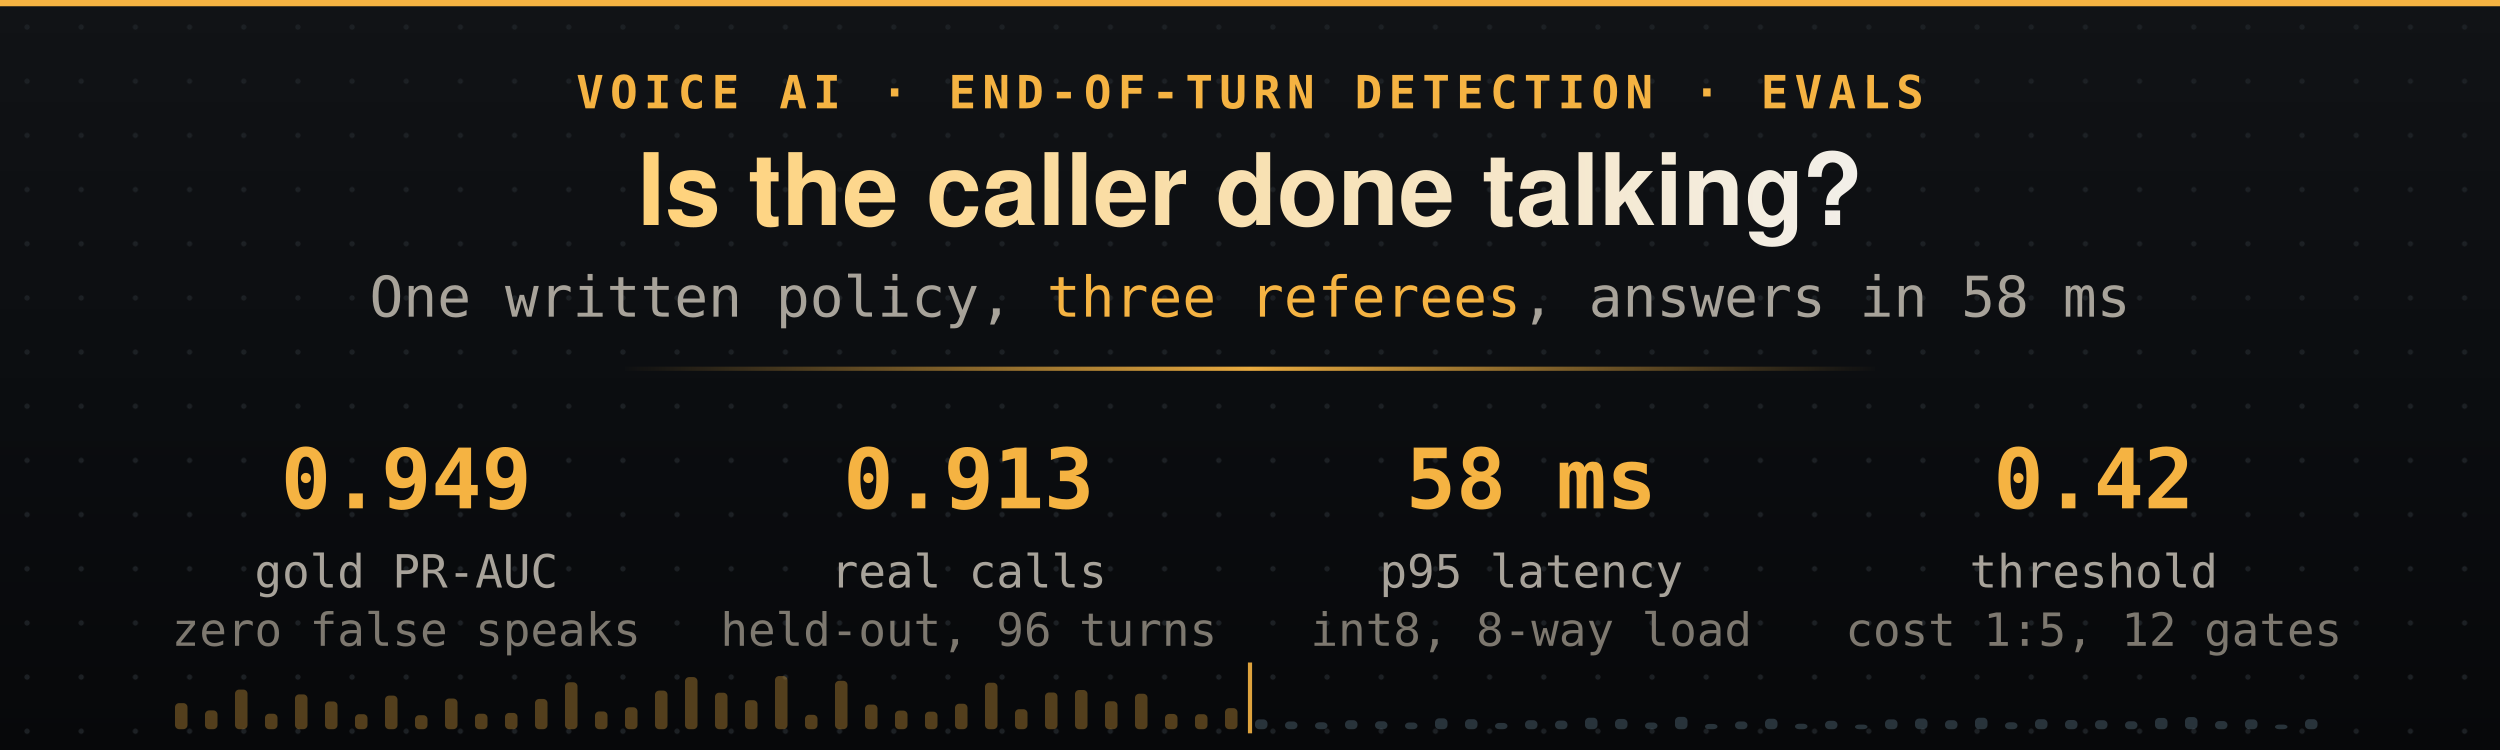
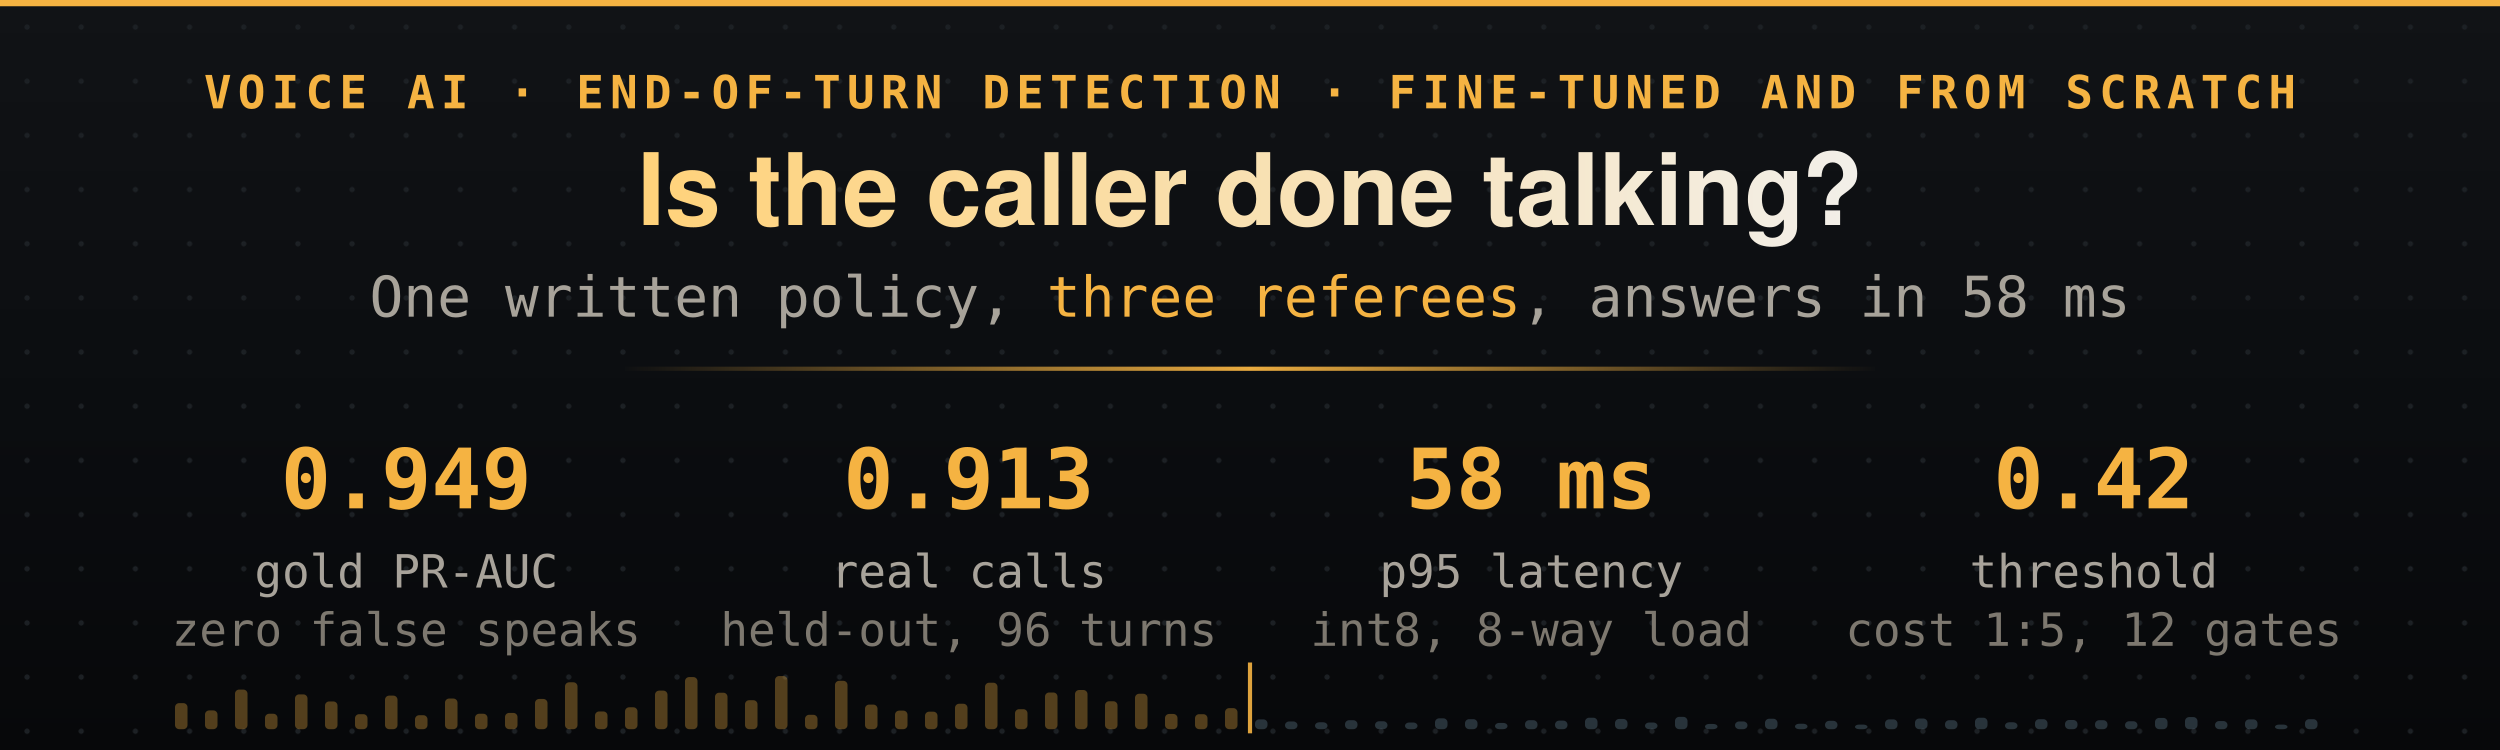
- <svg xmlns="http://www.w3.org/2000/svg" viewBox="0 0 1200 360" width="1200" height="360" role="img" aria-label="voice-ai-turn-detection-evals: an end-of-turn detector for voice agents that scores 0.949 on a frozen human gold set with zero false interruptions, 0.913 on held-out real calls, and answers in 58 ms p95 on int8 CPU at threshold 0.42">
+ <svg xmlns="http://www.w3.org/2000/svg" viewBox="0 0 1200 360" width="1200" height="360" role="img" aria-label="voice-ai-turn-detection-fine-tuning: an end-of-turn detector for voice agents that scores 0.949 on a frozen human gold set with zero false interruptions, 0.913 on held-out real calls, and answers in 58 ms p95 on int8 CPU at threshold 0.42">
  <defs>
    <linearGradient id="bg" x1="0" y1="0" x2="0" y2="1">
      <stop offset="0" stop-color="#111316" />
      <stop offset="0.55" stop-color="#0b0d10" />
      <stop offset="1" stop-color="#07080a" />
    </linearGradient>
    <pattern id="dots" width="26" height="26" patternUnits="userSpaceOnUse">
      <circle cx="13" cy="13" r="1.3" fill="#1c2024" />
    </pattern>
  </defs>
  <rect x="0" y="0" width="1200" height="360" rx="0" fill="url(#bg)" />
  <rect x="0" y="0" width="1200" height="360" rx="0" fill="url(#dots)" />
  <rect x="0" y="0" width="1200" height="3" rx="0" fill="#f5b342" />
-   <text x="600" y="52" font-family="ui-monospace, SFMono-Regular, Menlo, monospace" font-size="22" fill="#f5b342" font-weight="700" text-anchor="middle" letter-spacing="3">VOICE AI · END-OF-TURN DETECTION · EVALS</text>
+   <text x="600" y="52" font-family="ui-monospace, SFMono-Regular, Menlo, monospace" font-size="22" fill="#f5b342" font-weight="700" text-anchor="middle" letter-spacing="3">VOICE AI · END-OF-TURN DETECTION · FINE-TUNED AND FROM SCRATCH</text>
  <defs>
    <linearGradient id="ttl" x1="0" y1="0" x2="1" y2="0">
      <stop offset="0" stop-color="#ffd27a" />
      <stop offset="1" stop-color="#f2efe9" />
    </linearGradient>
    <linearGradient id="rule" x1="0" y1="0" x2="1" y2="0">
      <stop offset="0" stop-color="#f5b342" stop-opacity="0" />
      <stop offset="0.5" stop-color="#f5b342" stop-opacity="0.95" />
      <stop offset="1" stop-color="#f5b342" stop-opacity="0" />
    </linearGradient>
  </defs>
  <text x="600" y="108" font-family="-apple-system, BlinkMacSystemFont, 'Segoe UI', Helvetica, Arial, sans-serif" font-size="48" fill="url(#ttl)" font-weight="700" text-anchor="middle">Is the caller done talking?</text>
  <text x="600" y="152" font-family="ui-monospace, SFMono-Regular, Menlo, monospace" font-size="27" fill="#a8a39a" text-anchor="middle">One written policy, <tspan fill="#f5b342">three referees</tspan>, answers in 58 ms</text>
  <rect x="300" y="176" width="600" height="2" rx="0" fill="url(#rule)" />
  <text x="195" y="244" font-family="ui-monospace, SFMono-Regular, Menlo, monospace" font-size="40" fill="#f5b342" font-weight="700" text-anchor="middle">0.949</text>
  <text x="195" y="282" font-family="ui-monospace, SFMono-Regular, Menlo, monospace" font-size="22" fill="#a8a39a" text-anchor="middle">gold PR-AUC</text>
  <text x="195" y="310" font-family="ui-monospace, SFMono-Regular, Menlo, monospace" font-size="22" fill="#7d786f" text-anchor="middle">zero false speaks</text>
  <text x="465" y="244" font-family="ui-monospace, SFMono-Regular, Menlo, monospace" font-size="40" fill="#f5b342" font-weight="700" text-anchor="middle">0.913</text>
  <text x="465" y="282" font-family="ui-monospace, SFMono-Regular, Menlo, monospace" font-size="22" fill="#a8a39a" text-anchor="middle">real calls</text>
  <text x="465" y="310" font-family="ui-monospace, SFMono-Regular, Menlo, monospace" font-size="22" fill="#7d786f" text-anchor="middle">held-out, 96 turns</text>
  <text x="735" y="244" font-family="ui-monospace, SFMono-Regular, Menlo, monospace" font-size="40" fill="#f5b342" font-weight="700" text-anchor="middle">58 ms</text>
  <text x="735" y="282" font-family="ui-monospace, SFMono-Regular, Menlo, monospace" font-size="22" fill="#a8a39a" text-anchor="middle">p95 latency</text>
  <text x="735" y="310" font-family="ui-monospace, SFMono-Regular, Menlo, monospace" font-size="22" fill="#7d786f" text-anchor="middle">int8, 8-way load</text>
  <text x="1005" y="244" font-family="ui-monospace, SFMono-Regular, Menlo, monospace" font-size="40" fill="#f5b342" font-weight="700" text-anchor="middle">0.42</text>
  <text x="1005" y="282" font-family="ui-monospace, SFMono-Regular, Menlo, monospace" font-size="22" fill="#a8a39a" text-anchor="middle">threshold</text>
  <text x="1005" y="310" font-family="ui-monospace, SFMono-Regular, Menlo, monospace" font-size="22" fill="#7d786f" text-anchor="middle">cost 1:5, 12 gates</text>
  <rect x="84.0" y="337.5" width="6" height="12.5" rx="2" fill="#f5b342" opacity="0.32" />
  <rect x="98.4" y="341.0" width="6" height="9.0" rx="2" fill="#f5b342" opacity="0.32" />
  <rect x="112.8" y="331.0" width="6" height="19.0" rx="2" fill="#f5b342" opacity="0.32" />
  <rect x="127.2" y="342.6" width="6" height="7.4" rx="2" fill="#f5b342" opacity="0.32" />
  <rect x="141.6" y="333.3" width="6" height="16.7" rx="2" fill="#f5b342" opacity="0.32" />
  <rect x="156.0" y="336.7" width="6" height="13.3" rx="2" fill="#f5b342" opacity="0.32" />
  <rect x="170.4" y="342.8" width="6" height="7.2" rx="2" fill="#f5b342" opacity="0.32" />
  <rect x="184.8" y="333.9" width="6" height="16.1" rx="2" fill="#f5b342" opacity="0.32" />
  <rect x="199.2" y="343.3" width="6" height="6.7" rx="2" fill="#f5b342" opacity="0.32" />
  <rect x="213.6" y="335.3" width="6" height="14.7" rx="2" fill="#f5b342" opacity="0.32" />
  <rect x="228.0" y="342.6" width="6" height="7.4" rx="2" fill="#f5b342" opacity="0.32" />
  <rect x="242.4" y="342.2" width="6" height="7.8" rx="2" fill="#f5b342" opacity="0.32" />
  <rect x="256.8" y="335.5" width="6" height="14.5" rx="2" fill="#f5b342" opacity="0.32" />
  <rect x="271.2" y="327.5" width="6" height="22.5" rx="2" fill="#f5b342" opacity="0.32" />
  <rect x="285.6" y="341.5" width="6" height="8.5" rx="2" fill="#f5b342" opacity="0.32" />
  <rect x="300.0" y="339.5" width="6" height="10.5" rx="2" fill="#f5b342" opacity="0.32" />
  <rect x="314.4" y="331.5" width="6" height="18.5" rx="2" fill="#f5b342" opacity="0.32" />
  <rect x="328.8" y="325.0" width="6" height="25.0" rx="2" fill="#f5b342" opacity="0.32" />
  <rect x="343.2" y="332.5" width="6" height="17.5" rx="2" fill="#f5b342" opacity="0.32" />
  <rect x="357.6" y="336.1" width="6" height="13.9" rx="2" fill="#f5b342" opacity="0.32" />
  <rect x="372.0" y="324.5" width="6" height="25.5" rx="2" fill="#f5b342" opacity="0.32" />
  <rect x="386.4" y="343.1" width="6" height="6.9" rx="2" fill="#f5b342" opacity="0.32" />
  <rect x="400.8" y="326.8" width="6" height="23.2" rx="2" fill="#f5b342" opacity="0.32" />
  <rect x="415.2" y="338.2" width="6" height="11.8" rx="2" fill="#f5b342" opacity="0.32" />
  <rect x="429.6" y="341.1" width="6" height="8.9" rx="2" fill="#f5b342" opacity="0.32" />
  <rect x="444.0" y="341.6" width="6" height="8.4" rx="2" fill="#f5b342" opacity="0.32" />
  <rect x="458.4" y="337.8" width="6" height="12.2" rx="2" fill="#f5b342" opacity="0.32" />
  <rect x="472.8" y="327.7" width="6" height="22.3" rx="2" fill="#f5b342" opacity="0.32" />
  <rect x="487.2" y="340.4" width="6" height="9.6" rx="2" fill="#f5b342" opacity="0.32" />
  <rect x="501.6" y="332.4" width="6" height="17.6" rx="2" fill="#f5b342" opacity="0.32" />
  <rect x="516.0" y="331.2" width="6" height="18.8" rx="2" fill="#f5b342" opacity="0.32" />
  <rect x="530.4" y="336.6" width="6" height="13.4" rx="2" fill="#f5b342" opacity="0.32" />
  <rect x="544.8" y="333.0" width="6" height="17.0" rx="2" fill="#f5b342" opacity="0.32" />
  <rect x="559.2" y="342.7" width="6" height="7.3" rx="2" fill="#f5b342" opacity="0.32" />
  <rect x="573.6" y="342.8" width="6" height="7.2" rx="2" fill="#f5b342" opacity="0.32" />
  <rect x="588.0" y="339.9" width="6" height="10.1" rx="2" fill="#f5b342" opacity="0.32" />
  <rect x="602.4" y="345.3" width="6" height="4.7" rx="2" fill="#7fa3b8" opacity="0.28" />
  <rect x="616.8" y="346.3" width="6" height="3.7" rx="2" fill="#7fa3b8" opacity="0.28" />
  <rect x="631.2" y="346.7" width="6" height="3.3" rx="2" fill="#7fa3b8" opacity="0.28" />
  <rect x="645.6" y="345.7" width="6" height="4.3" rx="2" fill="#7fa3b8" opacity="0.28" />
  <rect x="660.0" y="346.2" width="6" height="3.8" rx="2" fill="#7fa3b8" opacity="0.28" />
  <rect x="674.4" y="346.8" width="6" height="3.2" rx="2" fill="#7fa3b8" opacity="0.28" />
  <rect x="688.8" y="344.8" width="6" height="5.2" rx="2" fill="#7fa3b8" opacity="0.28" />
  <rect x="703.2" y="345.2" width="6" height="4.8" rx="2" fill="#7fa3b8" opacity="0.28" />
  <rect x="717.6" y="347.0" width="6" height="3.0" rx="2" fill="#7fa3b8" opacity="0.28" />
  <rect x="732.0" y="345.7" width="6" height="4.3" rx="2" fill="#7fa3b8" opacity="0.28" />
  <rect x="746.4" y="345.9" width="6" height="4.1" rx="2" fill="#7fa3b8" opacity="0.28" />
  <rect x="760.8" y="344.5" width="6" height="5.5" rx="2" fill="#7fa3b8" opacity="0.28" />
  <rect x="775.2" y="345.1" width="6" height="4.9" rx="2" fill="#7fa3b8" opacity="0.28" />
  <rect x="789.6" y="346.8" width="6" height="3.2" rx="2" fill="#7fa3b8" opacity="0.28" />
  <rect x="804.0" y="344.1" width="6" height="5.9" rx="2" fill="#7fa3b8" opacity="0.28" />
  <rect x="818.4" y="347.5" width="6" height="2.5" rx="2" fill="#7fa3b8" opacity="0.28" />
  <rect x="832.8" y="346.3" width="6" height="3.7" rx="2" fill="#7fa3b8" opacity="0.28" />
  <rect x="847.2" y="345.0" width="6" height="5.0" rx="2" fill="#7fa3b8" opacity="0.28" />
  <rect x="861.6" y="347.4" width="6" height="2.6" rx="2" fill="#7fa3b8" opacity="0.28" />
  <rect x="876.0" y="346.0" width="6" height="4.0" rx="2" fill="#7fa3b8" opacity="0.28" />
  <rect x="890.4" y="347.8" width="6" height="2.2" rx="2" fill="#7fa3b8" opacity="0.28" />
  <rect x="904.8" y="345.3" width="6" height="4.7" rx="2" fill="#7fa3b8" opacity="0.28" />
  <rect x="919.2" y="344.9" width="6" height="5.1" rx="2" fill="#7fa3b8" opacity="0.28" />
  <rect x="933.6" y="345.7" width="6" height="4.3" rx="2" fill="#7fa3b8" opacity="0.28" />
  <rect x="948.0" y="344.5" width="6" height="5.5" rx="2" fill="#7fa3b8" opacity="0.28" />
  <rect x="962.4" y="346.7" width="6" height="3.3" rx="2" fill="#7fa3b8" opacity="0.28" />
  <rect x="976.8" y="345.2" width="6" height="4.8" rx="2" fill="#7fa3b8" opacity="0.28" />
  <rect x="991.2" y="345.6" width="6" height="4.4" rx="2" fill="#7fa3b8" opacity="0.28" />
  <rect x="1005.6" y="345.7" width="6" height="4.3" rx="2" fill="#7fa3b8" opacity="0.28" />
  <rect x="1020.0" y="346.2" width="6" height="3.8" rx="2" fill="#7fa3b8" opacity="0.28" />
  <rect x="1034.4" y="344.6" width="6" height="5.4" rx="2" fill="#7fa3b8" opacity="0.28" />
  <rect x="1048.8" y="344.2" width="6" height="5.8" rx="2" fill="#7fa3b8" opacity="0.28" />
  <rect x="1063.2" y="346.1" width="6" height="3.9" rx="2" fill="#7fa3b8" opacity="0.28" />
  <rect x="1077.6" y="345.3" width="6" height="4.7" rx="2" fill="#7fa3b8" opacity="0.28" />
  <rect x="1092.0" y="347.8" width="6" height="2.2" rx="2" fill="#7fa3b8" opacity="0.28" />
  <rect x="1106.4" y="345.2" width="6" height="4.8" rx="2" fill="#7fa3b8" opacity="0.28" />
  <rect x="599" y="318" width="2" height="34" rx="0" fill="#f5b342" opacity="0.9" />
</svg>
